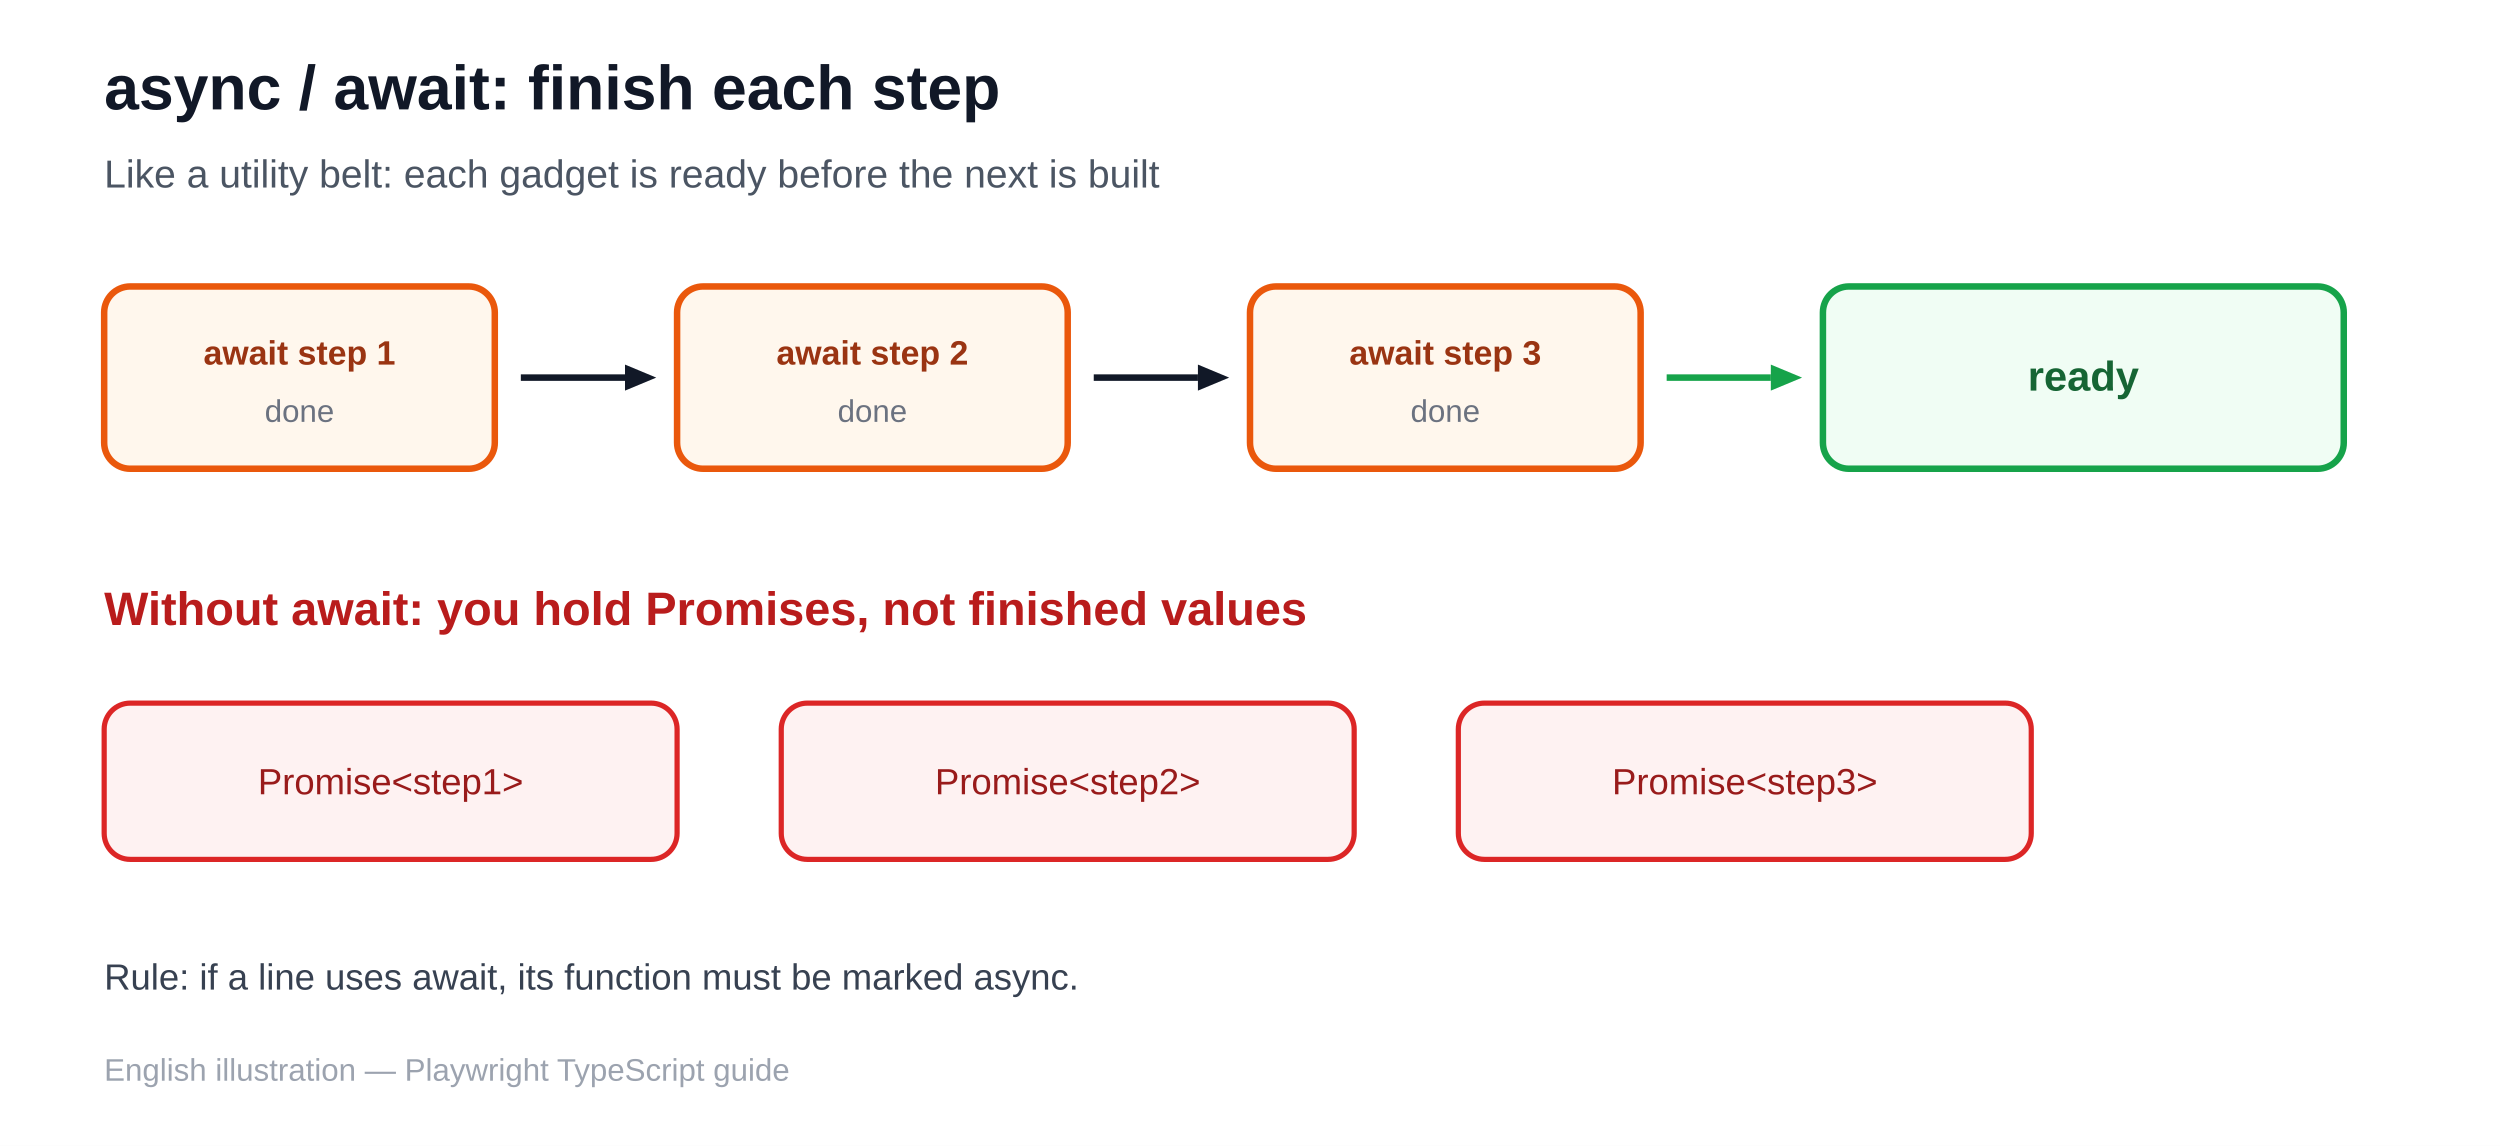
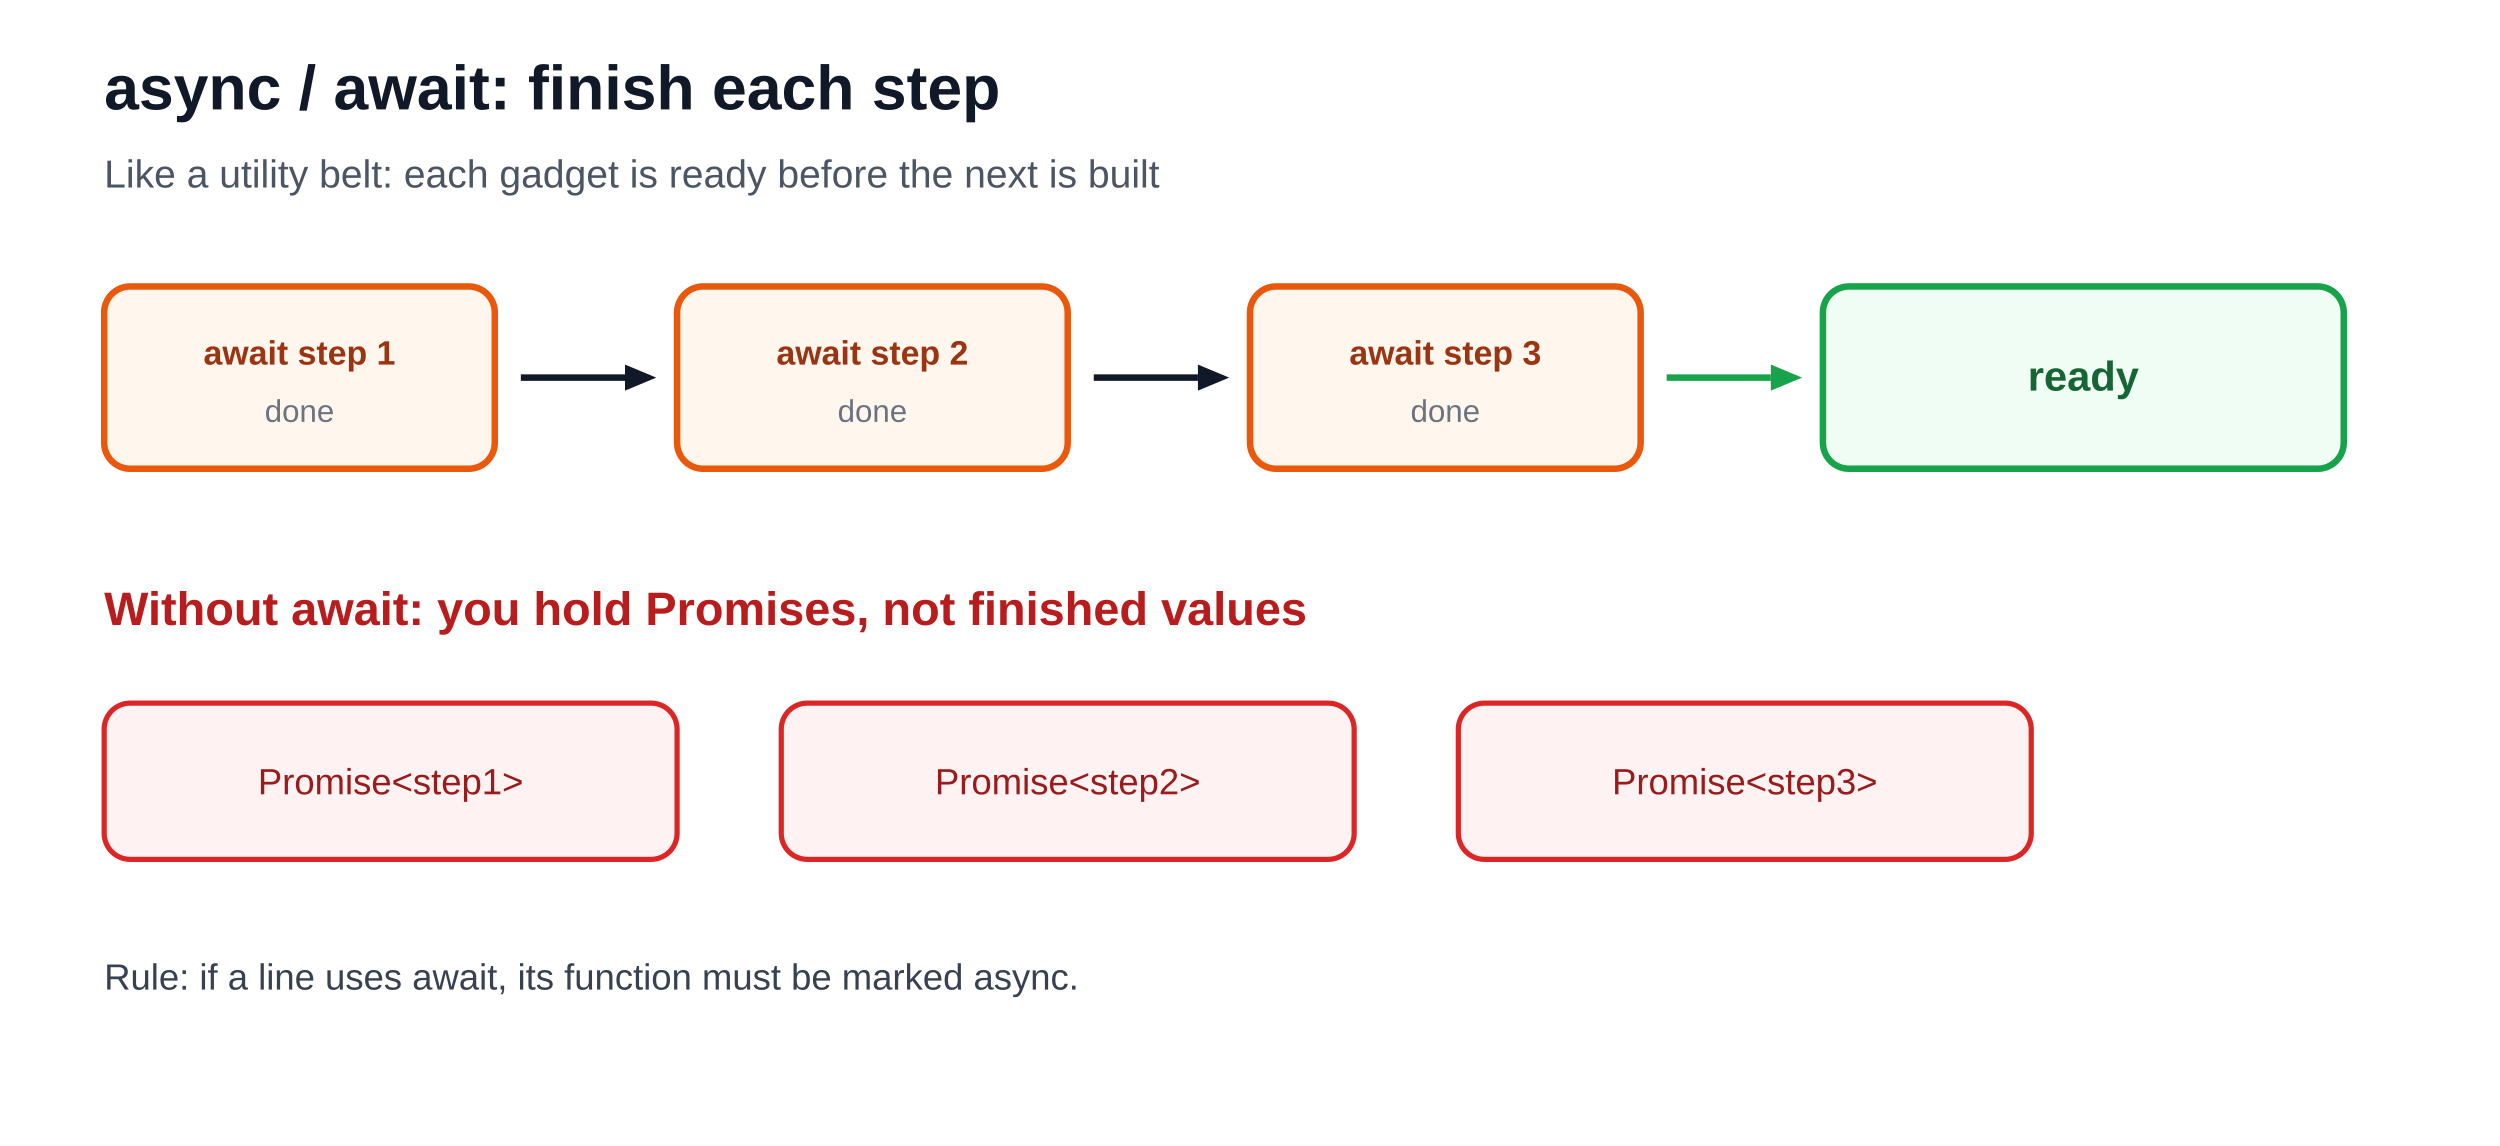
<svg xmlns="http://www.w3.org/2000/svg" width="960" height="440" viewBox="0 0 960 440" role="img" aria-label="async await sequential flow versus unfinished promises">
  <rect width="960" height="440" fill="#ffffff" />
  <text x="40" y="42" fill="#111827" font-family="Segoe UI, Arial, sans-serif" font-size="24" font-weight="700">async / await: finish each step</text>
  <text x="40" y="72" fill="#4b5563" font-family="Segoe UI, Arial, sans-serif" font-size="15">Like a utility belt: each gadget is ready before the next is built</text>
  <rect x="40" y="110" width="150" height="70" rx="10" fill="#fff7ed" stroke="#ea580c" stroke-width="2.5" />
  <text x="115" y="140" text-anchor="middle" fill="#9a3412" font-family="Segoe UI, Arial, sans-serif" font-size="13" font-weight="700">await step 1</text>
  <text x="115" y="162" text-anchor="middle" fill="#6b7280" font-family="Segoe UI, Arial, sans-serif" font-size="12">done</text>
  <path d="M200 145 H240" stroke="#111827" stroke-width="2.5" />
  <polygon points="240,140 252,145 240,150" fill="#111827" />
  <rect x="260" y="110" width="150" height="70" rx="10" fill="#fff7ed" stroke="#ea580c" stroke-width="2.5" />
  <text x="335" y="140" text-anchor="middle" fill="#9a3412" font-family="Segoe UI, Arial, sans-serif" font-size="13" font-weight="700">await step 2</text>
  <text x="335" y="162" text-anchor="middle" fill="#6b7280" font-family="Segoe UI, Arial, sans-serif" font-size="12">done</text>
  <path d="M420 145 H460" stroke="#111827" stroke-width="2.5" />
  <polygon points="460,140 472,145 460,150" fill="#111827" />
  <rect x="480" y="110" width="150" height="70" rx="10" fill="#fff7ed" stroke="#ea580c" stroke-width="2.5" />
  <text x="555" y="140" text-anchor="middle" fill="#9a3412" font-family="Segoe UI, Arial, sans-serif" font-size="13" font-weight="700">await step 3</text>
  <text x="555" y="162" text-anchor="middle" fill="#6b7280" font-family="Segoe UI, Arial, sans-serif" font-size="12">done</text>
  <path d="M640 145 H680" stroke="#16a34a" stroke-width="2.5" />
  <polygon points="680,140 692,145 680,150" fill="#16a34a" />
  <rect x="700" y="110" width="200" height="70" rx="10" fill="#f0fdf4" stroke="#16a34a" stroke-width="2.5" />
  <text x="800" y="150" text-anchor="middle" fill="#166534" font-family="Segoe UI, Arial, sans-serif" font-size="16" font-weight="700">ready</text>
  <text x="40" y="240" fill="#b91c1c" font-family="Segoe UI, Arial, sans-serif" font-size="18" font-weight="700">Without await: you hold Promises, not finished values</text>
  <rect x="40" y="270" width="220" height="60" rx="10" fill="#fef2f2" stroke="#dc2626" stroke-width="2" />
  <text x="150" y="305" text-anchor="middle" fill="#991b1b" font-family="Segoe UI, Arial, sans-serif" font-size="14">Promise&lt;step1&gt;</text>
  <rect x="300" y="270" width="220" height="60" rx="10" fill="#fef2f2" stroke="#dc2626" stroke-width="2" />
  <text x="410" y="305" text-anchor="middle" fill="#991b1b" font-family="Segoe UI, Arial, sans-serif" font-size="14">Promise&lt;step2&gt;</text>
  <rect x="560" y="270" width="220" height="60" rx="10" fill="#fef2f2" stroke="#dc2626" stroke-width="2" />
  <text x="670" y="305" text-anchor="middle" fill="#991b1b" font-family="Segoe UI, Arial, sans-serif" font-size="14">Promise&lt;step3&gt;</text>
  <text x="40" y="380" fill="#374151" font-family="Segoe UI, Arial, sans-serif" font-size="14">Rule: if a line uses await, its function must be marked async.</text>
-   <text x="40" y="415" fill="#9ca3af" font-family="Segoe UI, Arial, sans-serif" font-size="12">English illustration — Playwright TypeScript guide</text>
</svg>
